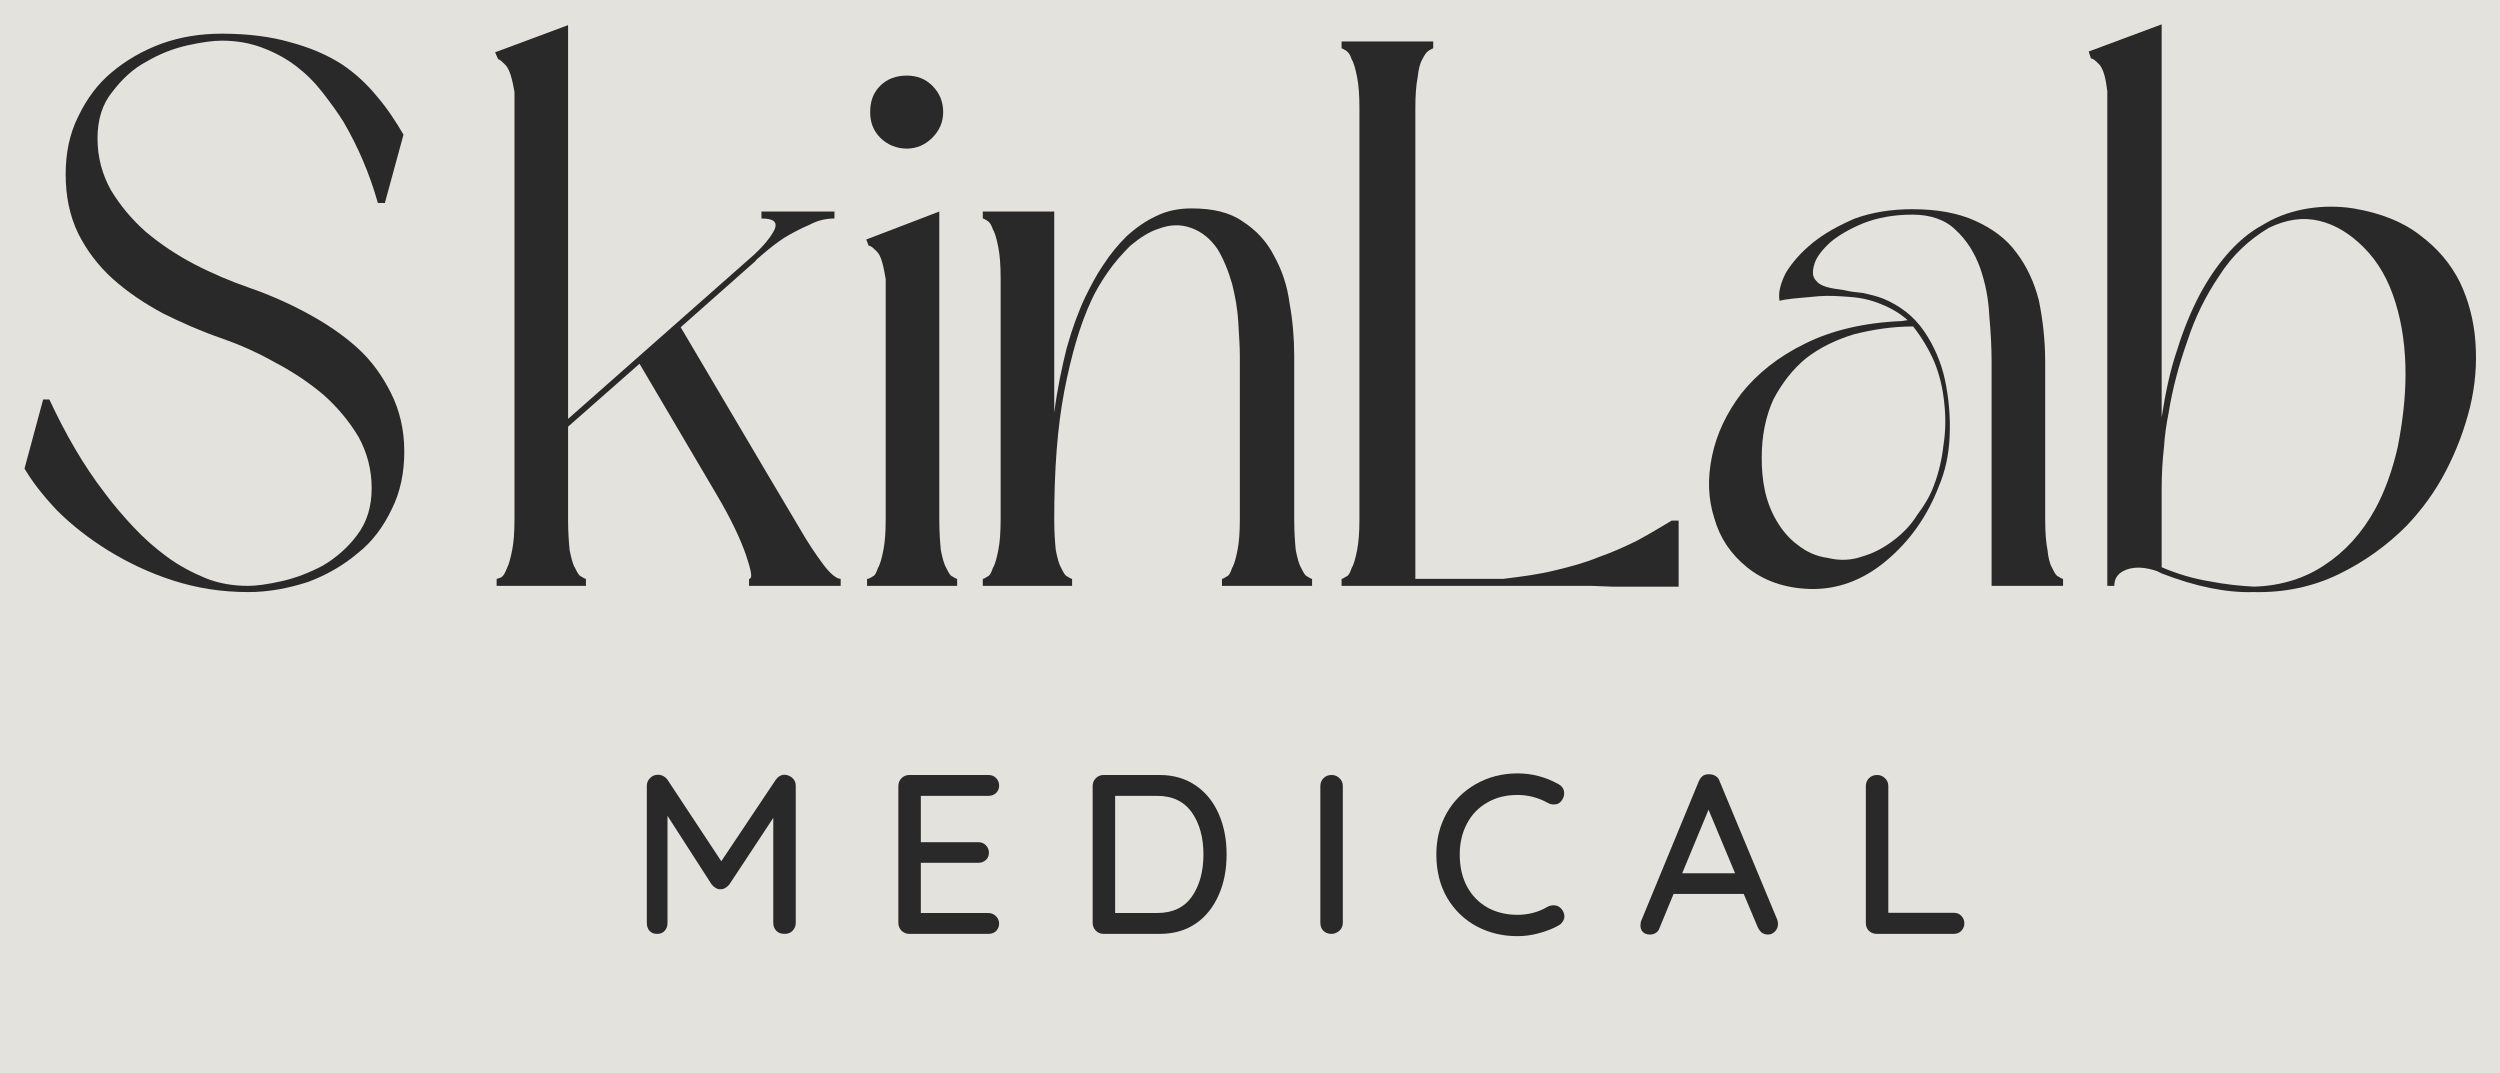
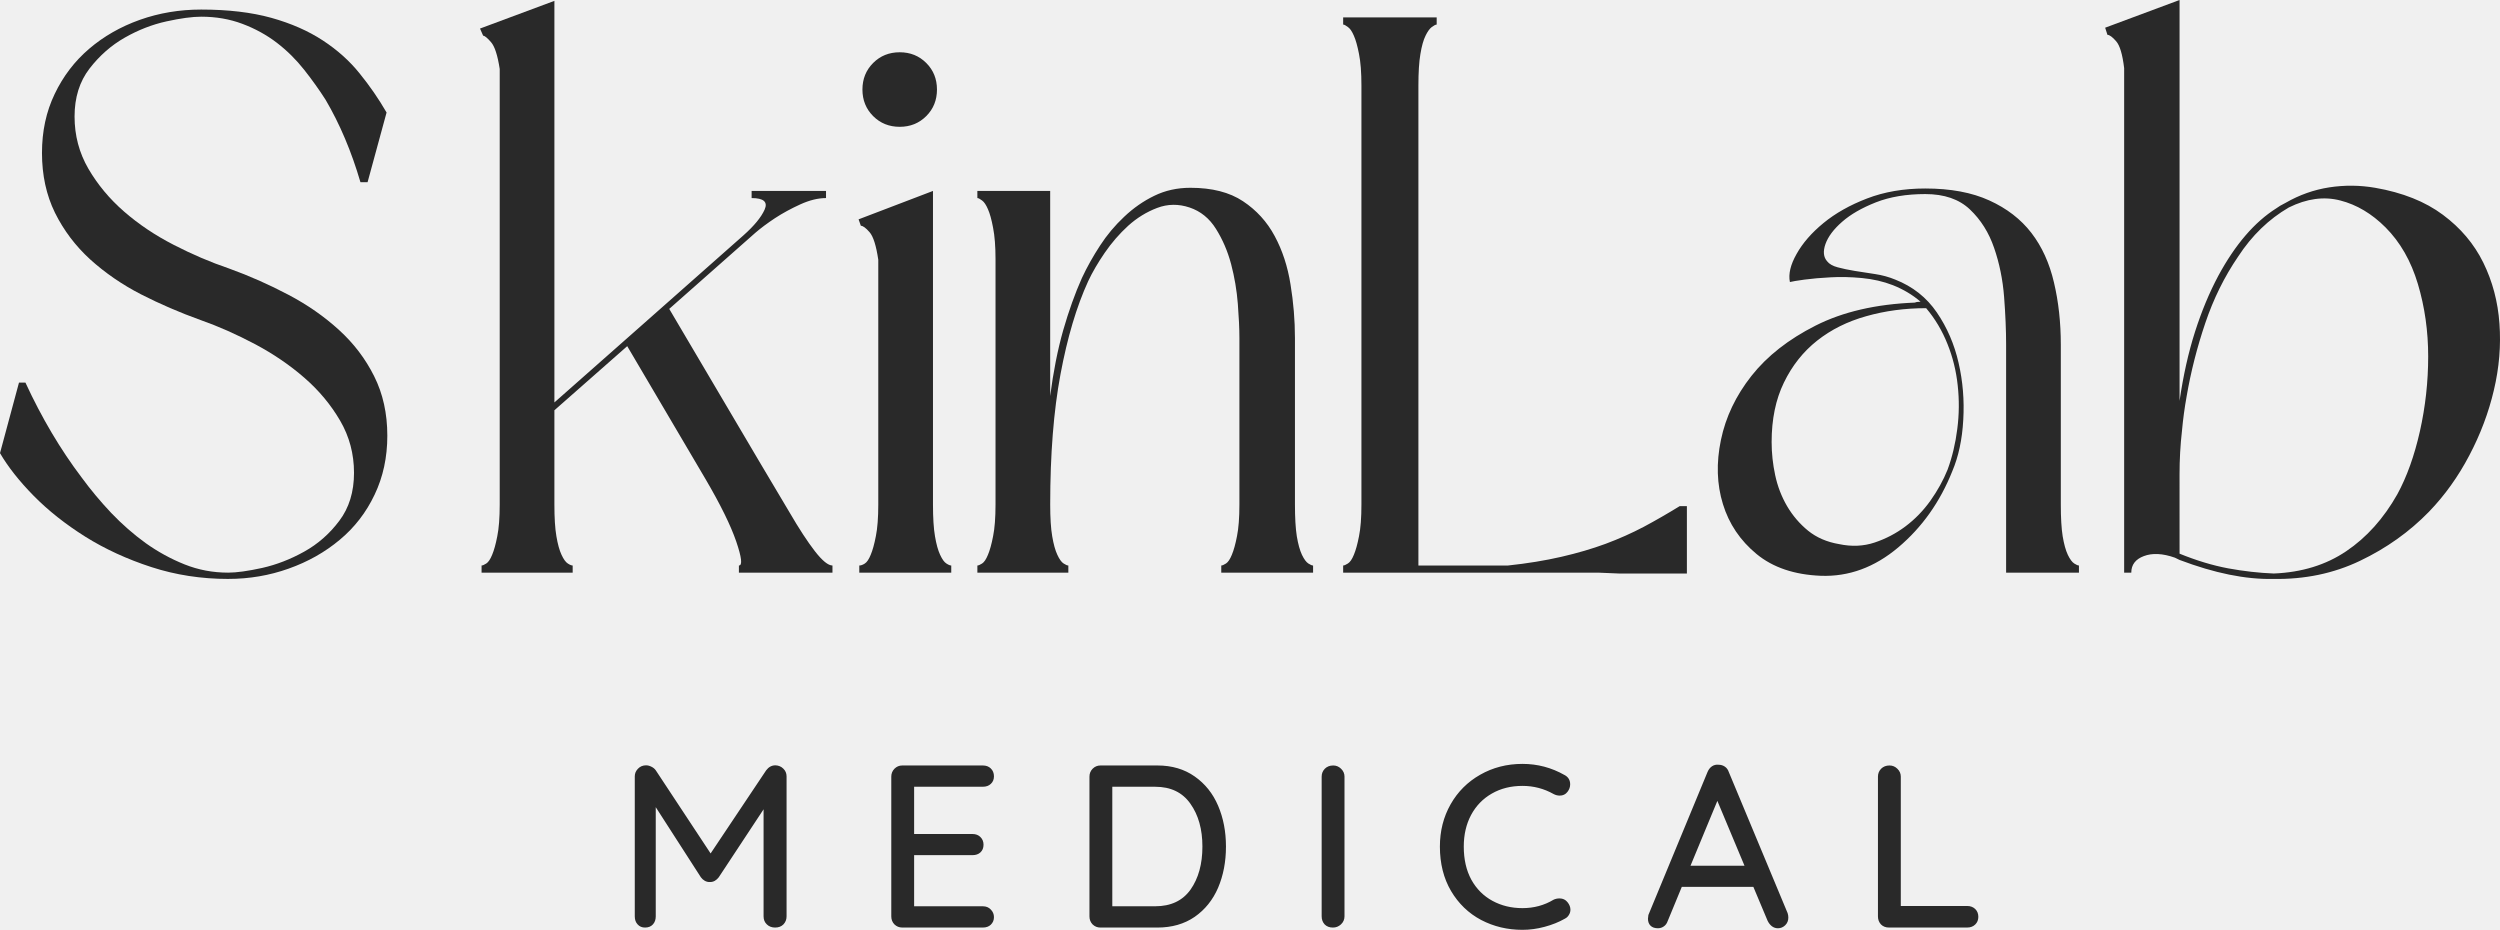
- <svg xmlns="http://www.w3.org/2000/svg" xmlns:xlink="http://www.w3.org/1999/xlink" version="1.1" width="209.219" height="89.75px" viewBox="88.844 150.25 209.219 89.75">
-   <defs>
-     <clipPath id="clip_1">
-       <path transform="matrix(.24,0,0,.24,0,0)" d="M0 0H1562.5V1562.5H0Z" clip-rule="evenodd" />
+ <svg xmlns="http://www.w3.org/2000/svg" version="1.1" id="svg1" width="273.538" height="101.738" viewBox="0 0 273.538 101.738">
+   <defs id="defs1">
+     <clipPath clipPathUnits="userSpaceOnUse" id="clipPath1">
+       <path d="M -3.3333333e-6,0 H 500 V 500 H -3.3333333e-6 Z" clip-rule="evenodd" id="path1" />
    </clipPath>
-     <clipPath id="clip_2">
-       <path transform="matrix(.24,0,0,.24,0,0)" d="M0 0H1562.5V1562.5H0Z" clip-rule="evenodd" />
+     <clipPath clipPathUnits="userSpaceOnUse" id="clipPath2">
+       <path d="m -112.222,306 h 500 v -500 h -500 z" id="path2" />
    </clipPath>
-     <clipPath id="clip_3">
-       <path transform="matrix(.24,0,0,.24,0,0)" d="M0 0H1562.5V1562.5H0Z" clip-rule="evenodd" />
+     <clipPath clipPathUnits="userSpaceOnUse" id="clipPath3">
+       <path d="M -3.3333333e-6,0 H 500 V 500 H -3.3333333e-6 Z" clip-rule="evenodd" id="path3" />
    </clipPath>
-     <path id="font_4_34" d="M.119 .722V.215L.23 .313 .358 .426C.371 .438 .38 .449 .385 .459 .389 .469 .383 .473 .368 .473V.482H.462V.473C.452 .473 .441 .471 .43 .465 .418 .46 .407 .454 .397 .448 .388 .442 .379 .435 .372 .429 .365 .423 .361 .42 .36 .418L.264 .333 .378 .14 .416 .076C.428 .055 .439 .039 .448 .027 .457 .015 .465 .009 .47 .009V0H.352V.009C.357 .009 .355 .019 .348 .04 .341 .06 .329 .086 .31 .118L.211 .286 .119 .205V.086C.119 .069 .12 .056 .121 .046 .123 .036 .125 .028 .128 .023 .131 .017 .133 .013 .136 .012 .139 .01 .141 .009 .142 .009V0H.027V.009C.028 .009 .03 .01 .033 .011 .036 .013 .038 .017 .04 .022 .043 .028 .045 .036 .047 .046 .049 .056 .05 .069 .05 .086V.636C.047 .653 .044 .664 .039 .67 .034 .675 .031 .678 .029 .678L.025 .687 .119 .722Z" />
-     <path id="font_4_32" d="M.025 .446 .119 .482V.086C.119 .069 .12 .056 .121 .046 .123 .036 .125 .028 .128 .023 .131 .017 .133 .013 .136 .012 .139 .01 .141 .009 .142 .009V0H.026V.009C.028 .009 .03 .01 .033 .012 .036 .013 .038 .017 .04 .023 .043 .028 .045 .036 .047 .046 .049 .056 .05 .069 .05 .086V.395C.047 .413 .044 .425 .039 .43 .034 .435 .031 .438 .028 .438L.025 .446M.077 .563C.064 .563 .052 .568 .043 .577 .034 .586 .03 .597 .03 .61 .03 .624 .034 .635 .043 .644 .052 .653 .064 .657 .077 .657 .09 .657 .101 .653 .11 .644 .119 .635 .124 .624 .124 .61 .124 .597 .119 .586 .11 .577 .101 .568 .09 .563 .077 .563Z" />
-     <path id="font_4_37" d="M.025 .482H.117V.223C.121 .254 .127 .282 .133 .306 .14 .331 .148 .353 .157 .372 .164 .386 .171 .4 .18 .413 .189 .427 .199 .439 .21 .45 .222 .461 .235 .47 .248 .476 .262 .483 .277 .486 .294 .486 .321 .486 .343 .481 .36 .469 .377 .458 .391 .443 .4 .425 .41 .407 .417 .387 .42 .364 .424 .342 .426 .319 .426 .296V.086C.426 .069 .427 .056 .428 .046 .43 .036 .432 .028 .435 .023 .438 .017 .44 .013 .443 .012 .446 .01 .448 .009 .449 .009V0H.333V.009C.334 .009 .336 .01 .339 .012 .342 .013 .344 .017 .346 .023 .349 .028 .351 .036 .353 .046 .355 .056 .356 .069 .356 .086V.296C.356 .308 .355 .322 .354 .339 .353 .357 .35 .373 .346 .389 .341 .406 .335 .421 .327 .434 .318 .447 .307 .456 .293 .461 .279 .466 .265 .465 .252 .46 .239 .456 .227 .448 .215 .438 .205 .428 .195 .417 .186 .404 .177 .391 .17 .379 .165 .368 .15 .336 .139 .297 .13 .251 .121 .204 .117 .149 .117 .086 .117 .069 .118 .056 .119 .046 .121 .036 .123 .028 .126 .023 .129 .017 .131 .013 .134 .012 .137 .01 .139 .009 .14 .009V0H.025V.009C.026 .009 .028 .01 .031 .012 .034 .013 .036 .017 .038 .023 .041 .028 .043 .036 .045 .046 .047 .056 .048 .069 .048 .086V.396C.048 .412 .047 .426 .045 .436 .043 .446 .041 .454 .038 .459 .036 .465 .034 .468 .031 .47 .028 .472 .026 .473 .025 .473V.482Z" />
-     <path id="font_4_11" d="M.148 .692C.147 .692 .145 .691 .142 .689 .139 .687 .137 .684 .134 .678 .131 .673 .129 .665 .128 .655 .126 .645 .125 .632 .125 .615V.009H.238C.263 .012 .285 .015 .305 .02 .326 .025 .344 .03 .361 .037 .378 .043 .394 .05 .41 .058 .425 .066 .44 .075 .455 .084H.464V-.001H.378L.352 0H.03V.009C.031 .009 .033 .01 .036 .012 .039 .013 .041 .017 .043 .023 .046 .028 .048 .036 .05 .046 .052 .056 .053 .069 .053 .086V.615C.053 .632 .052 .645 .05 .655 .048 .665 .046 .673 .043 .678 .041 .684 .039 .687 .036 .689 .033 .691 .031 .692 .03 .692V.701H.148V.692Z" />
-     <path id="font_4_25" d="M.482 0H.39V.288C.39 .306 .389 .326 .387 .348 .386 .37 .382 .39 .375 .41 .368 .429 .358 .445 .344 .458 .331 .471 .312 .478 .288 .478 .264 .478 .243 .474 .225 .467 .208 .46 .194 .452 .183 .443 .172 .433 .165 .424 .162 .415 .159 .405 .159 .398 .164 .393 .167 .389 .171 .387 .177 .385 .184 .383 .191 .382 .199 .381 .207 .379 .215 .378 .225 .377 .234 .375 .242 .373 .25 .37 .272 .361 .29 .347 .303 .328 .316 .309 .325 .288 .33 .265 .335 .241 .337 .218 .336 .193 .335 .168 .33 .147 .322 .128 .307 .089 .284 .057 .254 .032 .224 .007 .191-.005 .156-.004 .123-.003 .096 .007 .075 .024 .054 .041 .04 .062 .033 .087 .025 .112 .024 .138 .03 .167 .036 .196 .049 .223 .068 .248 .088 .273 .115 .295 .15 .312 .184 .329 .226 .339 .275 .341 .276 .341 .279 .342 .282 .342 .272 .351 .26 .358 .247 .363 .235 .368 .222 .371 .208 .372 .194 .373 .181 .374 .168 .373 .156 .372 .145 .371 .135 .37 .126 .369 .12 .368 .117 .367 .115 .377 .118 .389 .125 .403 .133 .416 .144 .429 .16 .442 .175 .454 .193 .464 .214 .473 .236 .481 .261 .485 .288 .485 .32 .485 .347 .48 .369 .47 .391 .46 .409 .447 .422 .429 .435 .412 .445 .391 .451 .367 .456 .342 .459 .316 .459 .288V.086C.459 .069 .46 .056 .462 .046 .463 .036 .465 .028 .468 .023 .471 .017 .473 .013 .476 .012 .479 .01 .481 .009 .482 .009V0M.289 .334C.262 .334 .237 .33 .213 .324 .19 .317 .169 .307 .151 .293 .134 .279 .12 .261 .109 .24 .099 .218 .094 .193 .094 .165 .094 .151 .095 .137 .098 .123 .101 .109 .106 .096 .113 .084 .12 .072 .129 .061 .14 .053 .151 .044 .164 .038 .179 .036 .195 .032 .21 .033 .224 .038 .238 .042 .251 .049 .263 .058 .275 .067 .286 .078 .294 .091 .303 .103 .311 .116 .316 .13 .322 .146 .326 .163 .328 .181 .331 .2 .331 .218 .329 .236 .327 .255 .323 .272 .316 .289 .309 .305 .3 .32 .289 .334Z" />
-     <path id="font_4_26" d="M.119 .217C.124 .249 .13 .278 .139 .304 .147 .33 .157 .354 .168 .375 .189 .414 .214 .443 .241 .46 .244 .462 .248 .464 .253 .467 .27 .477 .289 .483 .308 .486 .327 .489 .347 .489 .366 .486 .401 .48 .429 .469 .451 .452 .474 .435 .491 .415 .503 .391 .514 .368 .521 .342 .523 .314 .525 .287 .523 .259 .516 .23 .509 .202 .499 .175 .485 .148 .471 .121 .454 .098 .434 .077 .409 .052 .38 .031 .347 .015 .314-.001 .277-.009 .237-.008 .202-.009 .163-.001 .119 .016L.113 .019C.098 .024 .085 .025 .074 .021 .063 .017 .058 .01 .058 0H.049V.637C.047 .654 .044 .665 .039 .671 .034 .676 .031 .679 .028 .679L.025 .688 .119 .723V.217M.119 .024C.14 .015 .161 .009 .18 .006 .2 .002 .219-0 .238-.001 .273 0 .304 .01 .329 .027 .355 .044 .377 .068 .394 .099 .406 .121 .416 .148 .423 .179 .429 .21 .433 .241 .433 .273 .433 .305 .429 .336 .42 .365 .411 .394 .398 .417 .379 .436 .362 .453 .343 .465 .322 .47 .301 .475 .28 .472 .257 .461 .232 .446 .21 .426 .193 .399 .176 .374 .162 .346 .152 .315 .141 .284 .133 .254 .128 .223 .125 .208 .123 .194 .122 .179 .12 .161 .119 .143 .119 .124V.024Z" />
-     <path id="font_4_3" d="M0 0Z" />
-     <path id="font_4_18" d="M.318-.008C.284-.008 .252-.003 .221 .007 .19 .017 .163 .03 .137 .046 .113 .061 .091 .078 .072 .097 .054 .116 .04 .134 .03 .151L.054 .24H.062C.083 .195 .106 .155 .133 .12 .144 .105 .157 .09 .17 .076 .184 .061 .199 .048 .214 .037 .229 .026 .246 .017 .263 .01 .28 .003 .299 0 .318 0 .329 0 .343 .002 .361 .006 .379 .01 .397 .017 .414 .026 .431 .036 .446 .049 .458 .065 .471 .082 .477 .102 .477 .126 .477 .15 .471 .172 .46 .192 .448 .212 .433 .23 .415 .246 .396 .262 .375 .276 .352 .288 .329 .301 .306 .311 .283 .319 .257 .328 .232 .339 .208 .351 .184 .364 .163 .378 .144 .395 .125 .412 .11 .432 .099 .454 .088 .477 .083 .502 .083 .53 .083 .557 .088 .582 .099 .604 .11 .627 .124 .646 .142 .661 .161 .677 .182 .689 .206 .698 .231 .707 .257 .711 .284 .711 .318 .711 .348 .707 .372 .7 .398 .693 .419 .684 .438 .672 .456 .66 .471 .646 .484 .63 .497 .615 .508 .598 .518 .581L.494 .493H.485C.474 .532 .459 .566 .441 .597 .433 .61 .424 .622 .414 .635 .404 .648 .393 .659 .38 .669 .367 .679 .352 .687 .336 .693 .32 .699 .303 .702 .284 .702 .273 .702 .258 .7 .24 .696 .222 .692 .204 .685 .187 .675 .17 .666 .156 .653 .143 .636 .13 .62 .124 .6 .124 .576 .124 .552 .13 .53 .141 .51 .153 .49 .168 .472 .186 .456 .205 .44 .226 .426 .249 .414 .272 .402 .296 .392 .319 .384 .345 .375 .37 .364 .394 .351 .418 .338 .439 .324 .458 .307 .477 .29 .491 .27 .502 .248 .513 .226 .519 .201 .519 .173 .519 .146 .514 .121 .503 .099 .492 .076 .478 .057 .459 .042 .44 .026 .419 .014 .395 .005 .37-.003 .345-.008 .318-.008Z" />
-     <path id="font_5_116" d="M.691 .701C.704 .7 .716 .695 .725 .686 .734 .678 .739 .666 .739 .653V.048C.739 .035 .734 .023 .725 .014 .717 .005 .705 0 .69 0 .675 0 .663 .004 .654 .013 .645 .022 .64 .034 .64 .048V.511L.446 .217C.441 .211 .435 .206 .428 .202 .421 .198 .414 .196 .407 .197 .4 .196 .394 .198 .387 .202 .38 .206 .374 .211 .369 .217L.174 .52V.048C.174 .034 .17 .022 .161 .013 .153 .004 .142 0 .128 0 .115 0 .104 .004 .095 .013 .087 .022 .083 .034 .083 .048V.653C.083 .666 .088 .677 .097 .686 .106 .696 .118 .701 .132 .701 .14 .701 .148 .699 .156 .695 .163 .691 .169 .686 .174 .679L.411 .32 .651 .679C.662 .694 .675 .701 .691 .701Z" />
-     <path id="font_5_49" d="M.479 .092C.493 .092 .504 .087 .513 .078 .522 .069 .527 .058 .527 .045 .527 .032 .522 .021 .513 .012 .504 .004 .493 0 .479 0H.131C.118 0 .106 .005 .097 .014 .088 .023 .083 .035 .083 .048V.652C.083 .665 .088 .677 .097 .686 .106 .695 .118 .7 .131 .7H.479C.493 .7 .504 .696 .513 .687 .522 .678 .527 .667 .527 .653 .527 .64 .522 .629 .513 .62 .504 .612 .493 .608 .479 .608H.182V.404H.434C.448 .404 .459 .4 .468 .391 .477 .382 .482 .371 .482 .358 .482 .344 .477 .333 .468 .325 .459 .317 .448 .313 .434 .313H.182V.092H.479Z" />
-     <path id="font_5_40" d="M.377 .7C.44 .7 .493 .684 .538 .653 .583 .622 .616 .58 .639 .527 .662 .474 .673 .415 .673 .35 .673 .285 .662 .225 .639 .173 .616 .12 .583 .077 .538 .046 .493 .015 .44 0 .377 0H.131C.118 0 .106 .005 .097 .014 .088 .023 .083 .035 .083 .048V.652C.083 .665 .088 .677 .097 .686 .106 .695 .118 .7 .131 .7H.377M.367 .092C.435 .092 .486 .116 .52 .164 .554 .213 .571 .275 .571 .35 .571 .425 .554 .486 .52 .535 .485 .584 .434 .608 .367 .608H.182V.092H.367Z" />
-     <path id="font_5_85" d="M.182 .049C.182 .035 .177 .023 .167 .014 .157 .005 .145 0 .132 0 .117 0 .105 .005 .096 .014 .087 .023 .083 .035 .083 .049V.652C.083 .665 .088 .677 .097 .686 .106 .695 .118 .7 .133 .7 .146 .7 .158 .695 .167 .686 .177 .677 .182 .665 .182 .652V.049Z" />
-     <path id="font_5_33" d="M.582 .659C.598 .65 .606 .637 .606 .619 .606 .607 .602 .596 .594 .586 .586 .575 .575 .57 .561 .57 .552 .57 .543 .572 .534 .577 .493 .6 .448 .612 .4 .612 .35 .612 .306 .601 .268 .579 .229 .557 .199 .526 .178 .486 .157 .447 .146 .401 .146 .35 .146 .295 .157 .247 .179 .207 .201 .167 .231 .137 .27 .115 .309 .094 .352 .084 .4 .084 .449 .084 .494 .096 .534 .12 .542 .124 .551 .126 .56 .126 .575 .126 .586 .12 .595 .109 .603 .099 .607 .088 .607 .077 .607 .069 .605 .062 .6 .055 .596 .048 .59 .042 .583 .038 .557 .023 .528 .012 .495 .003 .463-.006 .431-.01 .4-.01 .335-.01 .276 .004 .221 .033 .167 .062 .124 .103 .091 .158 .059 .213 .043 .277 .043 .35 .043 .417 .058 .478 .089 .533 .12 .587 .163 .629 .217 .66 .272 .691 .333 .707 .4 .707 .465 .707 .525 .691 .582 .659Z" />
-     <path id="font_5_4" d="M.621 .062C.623 .056 .624 .05 .624 .043 .624 .03 .619 .019 .61 .01 .601 .001 .591-.003 .579-.003 .57-.003 .561-0 .553 .005 .546 .011 .54 .019 .535 .029L.473 .176H.164L.103 .028C.1 .018 .094 .01 .087 .005 .079-0 .07-.003 .061-.003 .047-.003 .036 .001 .029 .008 .022 .015 .018 .025 .018 .038 .018 .041 .019 .046 .02 .054L.275 .672C.28 .683 .286 .691 .294 .697 .303 .702 .312 .704 .323 .703 .333 .703 .342 .7 .35 .695 .358 .69 .364 .682 .367 .672L.621 .062M.202 .267H.435L.318 .547 .202 .267Z" />
-     <path id="font_5_106" d="M.469 .093C.483 .093 .495 .089 .503 .08 .512 .071 .517 .06 .517 .046 .517 .033 .512 .022 .503 .013 .495 .004 .483 0 .469 0H.131C.117 0 .105 .005 .096 .014 .087 .023 .083 .035 .083 .048V.652C.083 .665 .088 .677 .097 .686 .106 .695 .118 .7 .133 .7 .146 .7 .158 .695 .167 .686 .177 .677 .182 .665 .182 .652V.093H.469Z" />
-     <path id="font_5_177" d="M.295-.01C.246-.01 .203-.003 .166 .01 .129 .024 .093 .046 .059 .077 .045 .089 .038 .103 .038 .118 .038 .13 .043 .141 .052 .15 .061 .16 .072 .165 .085 .165 .096 .165 .106 .161 .114 .154 .141 .129 .168 .111 .197 .1 .225 .088 .257 .082 .293 .082 .335 .082 .37 .092 .399 .111 .428 .13 .443 .155 .443 .184 .442 .219 .428 .245 .399 .264 .371 .283 .328 .299 .27 .312 .201 .326 .149 .349 .111 .381 .074 .413 .056 .457 .056 .514 .056 .553 .066 .588 .087 .617 .108 .647 .136 .67 .173 .686 .21 .702 .251 .71 .297 .71 .338 .71 .377 .703 .414 .69 .451 .677 .48 .659 .503 .637 .518 .624 .526 .609 .526 .594 .526 .582 .521 .571 .512 .562 .503 .553 .493 .548 .48 .548 .471 .548 .463 .551 .457 .556 .44 .573 .416 .588 .385 .6 .354 .612 .325 .618 .297 .618 .252 .618 .217 .609 .19 .59 .164 .572 .151 .548 .151 .518 .151 .485 .164 .46 .19 .443 .217 .426 .256 .411 .308 .399 .36 .388 .403 .374 .436 .359 .469 .344 .494 .322 .512 .295 .53 .268 .539 .232 .539 .188 .539 .149 .528 .115 .507 .085 .485 .055 .455 .032 .418 .015 .381-.002 .34-.01 .295-.01Z" />
-     <path id="font_5_190" d="M.537 .7C.551 .7 .562 .696 .572 .688 .581 .679 .585 .668 .585 .654 .585 .64 .581 .629 .572 .621 .562 .613 .551 .609 .537 .609H.359V.048C.359 .035 .354 .023 .344 .014 .335 .005 .323 0 .308 0 .293 0 .281 .005 .271 .014 .262 .023 .257 .035 .257 .048V.609H.08C.066 .609 .055 .613 .046 .621 .036 .63 .032 .641 .032 .655 .032 .668 .036 .679 .046 .688 .055 .696 .066 .7 .08 .7H.537Z" />
-     <path id="font_5_526" d="M.468 .088C.481 .088 .491 .084 .5 .075 .509 .066 .513 .056 .513 .043 .513 .03 .509 .02 .5 .012 .491 .004 .481 0 .468 0H.113C.1 0 .089 .004 .08 .012 .071 .021 .067 .032 .067 .046 .067 .058 .072 .069 .081 .08L.304 .322C.366 .388 .397 .446 .397 .497 .397 .533 .385 .563 .361 .586 .338 .61 .308 .622 .271 .622 .246 .622 .223 .615 .2 .601 .177 .587 .159 .567 .145 .541 .134 .527 .122 .52 .107 .52 .096 .52 .085 .524 .075 .533 .065 .542 .06 .552 .06 .563 .06 .57 .062 .578 .067 .586 .072 .594 .08 .603 .089 .614 .111 .643 .139 .667 .173 .684 .207 .701 .241 .71 .276 .71 .321 .71 .359 .701 .392 .683 .425 .665 .45 .64 .467 .609 .485 .578 .494 .542 .494 .501 .494 .424 .453 .342 .37 .253L.219 .088H.468Z" />
-     <path id="font_5_524" d="M.303-.01C.248-.01 .202 .005 .163 .036 .124 .067 .095 .109 .076 .163 .056 .217 .046 .279 .046 .35 .046 .421 .056 .483 .076 .537 .095 .591 .124 .633 .163 .664 .202 .695 .248 .71 .303 .71 .358 .71 .404 .695 .443 .664 .482 .633 .511 .591 .531 .537 .55 .483 .56 .421 .56 .35 .56 .279 .55 .217 .531 .163 .511 .109 .482 .067 .443 .036 .404 .005 .358-.01 .303-.01M.303 .086C.352 .086 .39 .109 .417 .155 .444 .201 .457 .266 .457 .35 .457 .434 .444 .499 .417 .545 .39 .591 .352 .614 .303 .614 .254 .614 .216 .591 .189 .545 .163 .499 .149 .434 .149 .35 .149 .266 .163 .201 .189 .155 .216 .109 .254 .086 .303 .086Z" />
-     <path id="font_5_529" d="M.266 .468C.309 .468 .349 .458 .384 .438 .419 .419 .447 .391 .467 .356 .487 .321 .497 .282 .497 .239 .497 .193 .485 .151 .461 .114 .438 .077 .405 .047 .364 .025 .323 .004 .279-.007 .23-.007 .203-.007 .175-.003 .148 .006 .121 .015 .098 .027 .079 .042 .072 .047 .067 .054 .063 .063 .059 .072 .057 .08 .057 .089 .057 .099 .061 .108 .07 .117 .078 .125 .089 .129 .102 .129 .111 .129 .122 .124 .137 .114 .167 .092 .198 .081 .229 .081 .261 .081 .29 .088 .316 .102 .343 .116 .364 .135 .379 .159 .394 .183 .402 .209 .402 .238 .402 .281 .388 .315 .36 .341 .332 .367 .297 .38 .254 .38 .236 .38 .22 .378 .206 .373 .193 .368 .176 .361 .157 .352 .149 .348 .141 .344 .133 .341 .126 .339 .119 .337 .114 .337 .095 .337 .08 .343 .071 .354 .062 .365 .057 .378 .057 .393L.058 .403 .094 .662C.096 .673 .101 .682 .11 .689 .119 .696 .13 .7 .143 .7H.437C.45 .7 .46 .696 .468 .687 .477 .678 .481 .668 .481 .655 .481 .642 .477 .632 .468 .623 .46 .615 .45 .611 .437 .611H.176L.15 .44C.165 .448 .182 .455 .203 .46 .224 .465 .245 .468 .266 .468Z" />
+     <clipPath clipPathUnits="userSpaceOnUse" id="clipPath4">
+       <path d="m -112.222,306 h 500 v -500 h -500 z" id="path4" />
+     </clipPath>
+     <clipPath clipPathUnits="userSpaceOnUse" id="clipPath5">
+       <path d="M -171.534,-265.706 H 328.466 V 234.294 H -171.534 Z" clip-rule="evenodd" id="path5" />
+     </clipPath>
+     <clipPath clipPathUnits="userSpaceOnUse" id="clipPath6">
+       <path d="M -395.456,-265.706 H 104.544 V 234.294 H -395.456 Z" clip-rule="evenodd" id="path6" />
+     </clipPath>
+     <clipPath clipPathUnits="userSpaceOnUse" id="clipPath7">
+       <path d="m -112.222,306 h 500 v -500 h -500 z" id="path7" />
+     </clipPath>
+     <clipPath clipPathUnits="userSpaceOnUse" id="clipPath18">
+       <path d="M 9.3333333e-6,225.556 H 291.333 V 0 H 9.3333333e-6 Z" id="path18" />
+     </clipPath>
+     <clipPath clipPathUnits="userSpaceOnUse" id="clipPath19">
+       <path d="M 9.3333333e-6,225.556 H 291.333 V 0 H 9.3333333e-6 Z" id="path19" />
+     </clipPath>
  </defs>
-   <g>
-     <g clip-path="url(#clip_1)">
-       <path transform="matrix(.75,0,0,.75,0,0)" d="M0 0H500V500H0Z" fill="#ffffff" />
-     </g>
-     <g clip-path="url(#clip_2)">
-       <path transform="matrix(.75,0,0,.75,0,0)" d="M0 0H500V500H0Z" fill="#e4e2dd" />
-     </g>
-     <g clip-path="url(#clip_3)">
-       <use data-text="k" xlink:href="#font_4_34" transform="matrix(64.995,0,0,-64.995,128.6507,199.2794)" fill="#292929" />
-       <use data-text="i" xlink:href="#font_4_32" transform="matrix(64.995,0,0,-64.995,159.7169,199.2794)" fill="#292929" />
-       <use data-text="n" xlink:href="#font_4_37" transform="matrix(64.995,0,0,-64.995,169.4656,199.2794)" fill="#292929" />
-       <use data-text="L" xlink:href="#font_4_11" transform="matrix(64.995,0,0,-64.995,199.1669,199.2794)" fill="#292929" />
-       <use data-text="a" xlink:href="#font_4_25" transform="matrix(64.995,0,0,-64.995,230.1681,199.2794)" fill="#292929" />
-       <use data-text="b" xlink:href="#font_4_26" transform="matrix(64.995,0,0,-64.995,262.0141,199.2794)" fill="#292929" />
-       <use data-text=" " xlink:href="#font_4_3" transform="matrix(64.995,0,0,-64.995,296.5921,199.2794)" fill="#292929" />
-       <use data-text="S" xlink:href="#font_4_18" transform="matrix(64.995,0,0,-64.995,88.94499,199.2794)" fill="#292929" />
-       <use data-text="M" xlink:href="#font_5_116" transform="matrix(18.9975,0,0,-18.9975,141.3991,228.4044)" fill="#292929" />
-       <use data-text="E" xlink:href="#font_5_49" transform="matrix(18.9975,0,0,-18.9975,162.4479,228.4044)" fill="#292929" />
-       <use data-text="D" xlink:href="#font_5_40" transform="matrix(18.9975,0,0,-18.9975,178.7096,228.4044)" fill="#292929" />
-       <use data-text="I" xlink:href="#font_5_85" transform="matrix(18.9975,0,0,-18.9975,197.7639,228.4044)" fill="#292929" />
-       <use data-text="C" xlink:href="#font_5_33" transform="matrix(18.9975,0,0,-18.9975,208.2318,228.4044)" fill="#292929" />
-       <use data-text="A" xlink:href="#font_5_4" transform="matrix(18.9975,0,0,-18.9975,225.7853,228.4044)" fill="#292929" />
-       <use data-text="L" xlink:href="#font_5_106" transform="matrix(18.9975,0,0,-18.9975,243.4148,228.4044)" fill="#292929" />
+   <g id="g1" transform="translate(-8.964844,-9.050779)">
+     <g id="g18">
+       <g clip-path="url(#clipPath7)" id="g12">
+         <path d="m 10.313,-62.561 v 43.938 l 9.625,-8.5 11.078,-9.797 c 1.156,-1.031 1.922,-1.961 2.297,-2.797 0.375,-0.844 -0.102,-1.266 -1.422,-1.266 v -0.781 h 8.141 v 0.781 c -0.867,0 -1.805,0.23 -2.812,0.688 -1.012,0.461 -1.938,0.965 -2.781,1.516 -0.836,0.555 -1.555,1.09 -2.156,1.609 -0.605,0.523 -0.965,0.84 -1.078,0.953 l -8.328,7.359 9.875,16.734 3.297,5.547 c 1.039,1.781 1.961,3.195 2.766,4.234 0.812,1.043 1.453,1.563 1.922,1.563 V 0.001 H 30.5 v -0.781 c 0.406,0 0.305,-0.879 -0.297,-2.641 -0.605,-1.758 -1.719,-4.023 -3.344,-6.797 l -8.578,-14.562 -7.969,7.016 v 10.313 c 0,1.449 0.07,2.605 0.219,3.469 0.145,0.867 0.332,1.543 0.562,2.031 0.227,0.492 0.457,0.809 0.688,0.953 0.227,0.148 0.406,0.219 0.531,0.219 V 0.001 H 2.344 v -0.781 c 0.113,0 0.285,-0.07 0.516,-0.219 0.227,-0.145 0.441,-0.461 0.641,-0.953 0.207,-0.488 0.395,-1.164 0.562,-2.031 0.176,-0.863 0.266,-2.02 0.266,-3.469 V -55.108 c -0.23,-1.5 -0.547,-2.477 -0.953,-2.938 -0.406,-0.469 -0.695,-0.703 -0.859,-0.703 l -0.344,-0.781 z m 33.281,23.906 8.141,-3.109 v 34.313 c 0,1.449 0.07,2.605 0.219,3.469 0.145,0.867 0.332,1.543 0.562,2.031 0.227,0.492 0.457,0.809 0.688,0.953 0.227,0.148 0.406,0.219 0.531,0.219 V 0.001 H 43.672 v -0.781 c 0.176,0 0.379,-0.07 0.609,-0.219 0.227,-0.145 0.441,-0.461 0.641,-0.953 0.207,-0.488 0.395,-1.164 0.562,-2.031 0.176,-0.863 0.266,-2.02 0.266,-3.469 V -34.233 c -0.23,-1.551 -0.547,-2.555 -0.953,-3.016 -0.406,-0.469 -0.727,-0.703 -0.953,-0.703 z m 4.5,-10.125 c -1.156,0 -2.125,-0.391 -2.906,-1.172 -0.781,-0.781 -1.172,-1.75 -1.172,-2.906 0,-1.156 0.391,-2.125 1.172,-2.906 0.781,-0.781 1.75,-1.172 2.906,-1.172 1.156,0 2.125,0.391 2.906,1.172 0.781,0.781 1.172,1.75 1.172,2.906 0,1.156 -0.391,2.125 -1.172,2.906 -0.781,0.781 -1.75,1.172 -2.906,1.172 z m 8.496,7.016 h 7.969 v 22.438 c 0.344,-2.656 0.816,-5.051 1.422,-7.188 0.613,-2.133 1.297,-4.039 2.047,-5.719 0.57,-1.219 1.234,-2.398 1.984,-3.547 0.75,-1.156 1.629,-2.207 2.641,-3.156 1.008,-0.957 2.109,-1.723 3.297,-2.297 1.188,-0.582 2.504,-0.875 3.953,-0.875 2.363,0 4.281,0.492 5.75,1.469 1.477,0.98 2.633,2.25 3.469,3.812 0.844,1.562 1.422,3.328 1.734,5.297 0.32,1.961 0.484,3.918 0.484,5.875 v 18.203 c 0,1.449 0.066,2.605 0.203,3.469 0.145,0.867 0.332,1.543 0.562,2.031 0.238,0.492 0.473,0.809 0.703,0.953 0.227,0.148 0.398,0.219 0.516,0.219 V 0.001 H 83.278 v -0.781 c 0.113,0 0.285,-0.07 0.516,-0.219 0.227,-0.145 0.441,-0.461 0.641,-0.953 0.207,-0.488 0.395,-1.164 0.562,-2.031 0.176,-0.863 0.266,-2.02 0.266,-3.469 V -25.655 c 0,-1.031 -0.059,-2.281 -0.172,-3.75 -0.117,-1.477 -0.359,-2.926 -0.734,-4.344 -0.375,-1.414 -0.93,-2.703 -1.656,-3.859 -0.719,-1.156 -1.684,-1.938 -2.891,-2.344 -1.211,-0.406 -2.391,-0.391 -3.547,0.047 -1.156,0.438 -2.215,1.09 -3.172,1.953 -0.949,0.867 -1.805,1.852 -2.562,2.953 -0.75,1.094 -1.355,2.133 -1.812,3.109 -1.273,2.773 -2.281,6.168 -3.031,10.188 -0.75,4.012 -1.125,8.762 -1.125,14.25 0,1.449 0.07,2.605 0.219,3.469 0.145,0.867 0.332,1.543 0.562,2.031 0.227,0.492 0.457,0.809 0.688,0.953 0.227,0.148 0.398,0.219 0.516,0.219 v 0.781 h -9.953 v -0.781 c 0.113,0 0.285,-0.07 0.516,-0.219 0.227,-0.145 0.441,-0.461 0.641,-0.953 0.207,-0.488 0.395,-1.164 0.562,-2.031 0.176,-0.863 0.266,-2.02 0.266,-3.469 V -34.311 c 0,-1.383 -0.09,-2.523 -0.266,-3.422 -0.168,-0.895 -0.355,-1.57 -0.562,-2.031 -0.199,-0.469 -0.414,-0.785 -0.641,-0.953 -0.23,-0.176 -0.402,-0.266 -0.516,-0.266 z m 50.258,-18.203 c -0.117,0 -0.293,0.09 -0.531,0.266 -0.23,0.168 -0.461,0.484 -0.688,0.953 -0.23,0.461 -0.418,1.125 -0.562,2 -0.148,0.867 -0.219,2.016 -0.219,3.453 v 52.516 h 9.797 c 2.133,-0.227 4.082,-0.547 5.844,-0.953 1.758,-0.406 3.375,-0.879 4.844,-1.422 1.477,-0.551 2.867,-1.172 4.172,-1.859 1.301,-0.695 2.613,-1.453 3.938,-2.266 h 0.781 V 0.095 H 126.77 L 124.52,0.001 H 96.614 v -0.781 c 0.113,0 0.285,-0.07 0.516,-0.219 0.238,-0.145 0.457,-0.461 0.656,-0.953 0.207,-0.488 0.395,-1.164 0.562,-2.031 0.176,-0.863 0.266,-2.02 0.266,-3.469 V -53.296 c 0,-1.438 -0.09,-2.586 -0.266,-3.453 -0.168,-0.875 -0.355,-1.539 -0.562,-2 -0.199,-0.469 -0.418,-0.785 -0.656,-0.953 -0.23,-0.176 -0.402,-0.266 -0.516,-0.266 v -0.781 h 10.234 z m 70.273,59.969 h -7.969 V -24.952 c 0,-1.562 -0.074,-3.297 -0.219,-5.203 -0.148,-1.906 -0.512,-3.695 -1.094,-5.375 -0.574,-1.676 -1.453,-3.078 -2.641,-4.203 -1.18,-1.125 -2.809,-1.688 -4.891,-1.688 -2.074,0 -3.875,0.305 -5.406,0.906 -1.531,0.605 -2.762,1.312 -3.688,2.125 -0.93,0.812 -1.539,1.625 -1.828,2.438 -0.281,0.805 -0.219,1.434 0.188,1.891 0.227,0.293 0.613,0.512 1.156,0.656 0.551,0.148 1.172,0.277 1.859,0.391 0.695,0.117 1.438,0.23 2.219,0.344 0.781,0.117 1.52,0.32 2.219,0.609 1.906,0.75 3.422,1.949 4.547,3.594 1.125,1.648 1.914,3.48 2.375,5.5 0.469,2.023 0.641,4.105 0.516,6.25 -0.117,2.137 -0.516,4.012 -1.203,5.625 -1.336,3.355 -3.305,6.133 -5.906,8.328 -2.594,2.188 -5.422,3.223 -8.484,3.109 -2.887,-0.117 -5.227,-0.906 -7.016,-2.375 -1.793,-1.477 -3.023,-3.301 -3.688,-5.469 -0.668,-2.164 -0.742,-4.504 -0.219,-7.016 0.52,-2.508 1.633,-4.848 3.344,-7.016 1.707,-2.164 4.047,-4 7.016,-5.5 2.977,-1.508 6.602,-2.348 10.875,-2.516 0.113,-0.062 0.316,-0.094 0.609,-0.094 -0.867,-0.75 -1.875,-1.352 -3.031,-1.812 -1.043,-0.406 -2.172,-0.664 -3.391,-0.781 -1.211,-0.113 -2.352,-0.141 -3.422,-0.078 -1.062,0.055 -2.016,0.137 -2.859,0.25 -0.836,0.117 -1.367,0.203 -1.594,0.266 -0.18,-0.875 0.066,-1.898 0.734,-3.078 0.664,-1.188 1.645,-2.312 2.938,-3.375 1.301,-1.07 2.891,-1.969 4.766,-2.688 1.883,-0.727 4.008,-1.094 6.375,-1.094 2.77,0 5.109,0.438 7.016,1.312 1.906,0.867 3.438,2.047 4.594,3.547 1.156,1.5 1.977,3.309 2.469,5.422 0.5,2.105 0.75,4.371 0.75,6.797 v 17.5 c 0,1.449 0.066,2.605 0.203,3.469 0.145,0.867 0.332,1.543 0.562,2.031 0.238,0.492 0.473,0.809 0.703,0.953 0.227,0.148 0.398,0.219 0.516,0.219 z M 160.403,-28.936 c -2.312,0 -4.496,0.293 -6.547,0.875 -2.055,0.574 -3.844,1.465 -5.375,2.672 -1.531,1.211 -2.746,2.742 -3.641,4.594 -0.898,1.844 -1.344,4.012 -1.344,6.5 0,1.211 0.129,2.422 0.391,3.641 0.258,1.211 0.691,2.336 1.297,3.375 0.613,1.043 1.379,1.938 2.297,2.688 0.926,0.75 2.055,1.242 3.391,1.469 1.383,0.293 2.68,0.234 3.891,-0.172 1.219,-0.406 2.344,-0.992 3.375,-1.766 1.039,-0.781 1.953,-1.719 2.734,-2.813 0.781,-1.102 1.406,-2.234 1.875,-3.391 0.508,-1.383 0.863,-2.867 1.062,-4.453 0.207,-1.594 0.223,-3.18 0.047,-4.766 -0.168,-1.594 -0.543,-3.109 -1.125,-4.547 -0.574,-1.445 -1.352,-2.75 -2.328,-3.906 z m 27.727,10.141 c 0.406,-2.781 0.969,-5.297 1.688,-7.547 0.719,-2.25 1.57,-4.301 2.562,-6.156 1.844,-3.406 3.953,-5.859 6.328,-7.359 0.227,-0.176 0.57,-0.379 1.031,-0.609 1.5,-0.863 3.086,-1.426 4.766,-1.688 1.676,-0.258 3.352,-0.242 5.031,0.047 3,0.523 5.469,1.508 7.406,2.953 1.938,1.438 3.41,3.184 4.422,5.234 1.008,2.055 1.598,4.277 1.766,6.672 0.176,2.398 -0.027,4.824 -0.609,7.281 -0.574,2.449 -1.469,4.828 -2.688,7.141 -1.211,2.312 -2.68,4.367 -4.406,6.156 -2.137,2.199 -4.652,3.992 -7.547,5.375 -2.887,1.383 -6.062,2.047 -9.531,1.984 -3,0.062 -6.406,-0.633 -10.219,-2.078 l -0.516,-0.25 c -1.336,-0.469 -2.465,-0.523 -3.391,-0.172 -0.918,0.344 -1.375,0.949 -1.375,1.813 h -0.781 V -55.202 c -0.18,-1.5 -0.469,-2.477 -0.875,-2.938 -0.406,-0.469 -0.727,-0.703 -0.953,-0.703 l -0.25,-0.781 8.141,-3.031 z m 0,16.719 c 1.844,0.75 3.617,1.289 5.328,1.609 1.707,0.313 3.367,0.5 4.984,0.563 3.062,-0.125 5.703,-0.938 7.922,-2.438 2.227,-1.5 4.094,-3.578 5.594,-6.234 1.039,-1.906 1.863,-4.203 2.469,-6.891 0.602,-2.688 0.906,-5.414 0.906,-8.188 0,-2.77 -0.375,-5.41 -1.125,-7.922 -0.75,-2.52 -1.934,-4.586 -3.547,-6.203 -1.5,-1.5 -3.148,-2.477 -4.938,-2.938 -1.793,-0.469 -3.672,-0.211 -5.641,0.766 -2.188,1.273 -4.039,3.062 -5.547,5.375 -1.5,2.199 -2.699,4.625 -3.594,7.281 -0.898,2.656 -1.574,5.312 -2.031,7.969 -0.23,1.273 -0.402,2.543 -0.516,3.812 -0.18,1.562 -0.266,3.152 -0.266,4.766 z m 0,0" style="fill:#292929;fill-opacity:1;fill-rule:nonzero;stroke:none" aria-label="kinLab" transform="translate(59.31204,71.70589)" clip-path="url(#clipPath5)" id="path11" />
+         <path d="" style="fill:#292929;fill-opacity:1;fill-rule:nonzero;stroke:none" aria-label=" " transform="translate(283.2339,71.70589)" clip-path="url(#clipPath6)" id="path12" />
+       </g>
+       <path d="m 33.934,72.395 c -2.949,0 -5.75,-0.434 -8.406,-1.297 C 22.871,70.234 20.457,69.125 18.293,67.77 16.125,66.406 14.246,64.918 12.652,63.301 11.066,61.688 9.84,60.129 8.965,58.629 l 2.078,-7.719 h 0.703 c 1.789,3.875 3.844,7.34 6.156,10.391 0.977,1.336 2.055,2.625 3.234,3.875 1.188,1.242 2.441,2.34 3.766,3.297 1.332,0.949 2.75,1.727 4.25,2.328 1.508,0.605 3.102,0.906 4.781,0.906 0.914,0 2.156,-0.172 3.719,-0.516 1.562,-0.352 3.094,-0.945 4.594,-1.781 1.5,-0.832 2.781,-1.957 3.844,-3.375 1.07,-1.414 1.609,-3.164 1.609,-5.25 0,-2.07 -0.508,-3.973 -1.516,-5.703 -1.012,-1.738 -2.312,-3.301 -3.906,-4.688 -1.586,-1.383 -3.387,-2.613 -5.406,-3.688 -2.023,-1.07 -4.012,-1.953 -5.969,-2.641 -2.262,-0.812 -4.434,-1.75 -6.516,-2.813 -2.074,-1.07 -3.922,-2.344 -5.547,-3.812 -1.617,-1.477 -2.902,-3.18 -3.859,-5.109 -0.949,-1.938 -1.422,-4.117 -1.422,-6.547 0,-2.375 0.461,-4.523 1.391,-6.453 0.926,-1.938 2.18,-3.582 3.766,-4.938 1.594,-1.363 3.441,-2.422 5.547,-3.172 2.113,-0.75 4.352,-1.125 6.719,-1.125 2.945,0 5.504,0.305 7.672,0.906 2.164,0.605 4.039,1.43 5.625,2.469 1.594,1.043 2.938,2.246 4.031,3.609 1.102,1.355 2.086,2.781 2.953,4.281 l -2.078,7.625 h -0.781 c -0.98,-3.352 -2.25,-6.359 -3.812,-9.016 -0.699,-1.094 -1.48,-2.188 -2.344,-3.281 -0.867,-1.102 -1.859,-2.086 -2.984,-2.953 -1.125,-0.863 -2.387,-1.555 -3.781,-2.078 -1.387,-0.52 -2.887,-0.781 -4.5,-0.781 -0.98,0 -2.25,0.172 -3.812,0.516 -1.562,0.344 -3.086,0.938 -4.562,1.781 -1.469,0.836 -2.75,1.961 -3.844,3.375 -1.094,1.418 -1.641,3.168 -1.641,5.25 0,2.074 0.504,3.98 1.516,5.719 1.008,1.73 2.305,3.289 3.891,4.672 1.594,1.387 3.398,2.602 5.422,3.641 2.02,1.043 4.039,1.906 6.063,2.594 2.25,0.812 4.414,1.773 6.5,2.875 2.082,1.094 3.93,2.383 5.547,3.859 1.613,1.469 2.895,3.156 3.844,5.062 0.957,1.906 1.438,4.074 1.438,6.5 0,2.367 -0.465,4.516 -1.391,6.453 -0.918,1.938 -2.188,3.586 -3.812,4.938 -1.617,1.355 -3.48,2.406 -5.594,3.156 -2.105,0.75 -4.309,1.125 -6.609,1.125 z m 0,0" style="fill:#292929;fill-opacity:1;fill-rule:nonzero;stroke:none" aria-label="S" id="path13" />
+       <path d="m 93.809,92.789 c 0.344,0.012 0.629,0.133 0.859,0.359 0.238,0.23 0.359,0.512 0.359,0.844 v 15.328 c 0,0.344 -0.117,0.637 -0.344,0.875 -0.23,0.23 -0.531,0.344 -0.906,0.344 -0.367,0 -0.668,-0.113 -0.906,-0.344 -0.242,-0.227 -0.359,-0.52 -0.359,-0.875 V 97.602 l -4.906,7.438 c -0.117,0.156 -0.262,0.289 -0.438,0.391 -0.18,0.094 -0.359,0.137 -0.547,0.125 -0.168,0.012 -0.344,-0.031 -0.531,-0.125 -0.18,-0.102 -0.324,-0.234 -0.438,-0.391 l -4.938,-7.672 v 11.953 c 0,0.355 -0.105,0.648 -0.312,0.875 -0.211,0.23 -0.496,0.344 -0.859,0.344 -0.336,0 -0.605,-0.113 -0.812,-0.344 -0.211,-0.227 -0.312,-0.52 -0.312,-0.875 V 93.992 c 0,-0.312 0.113,-0.586 0.344,-0.828 0.238,-0.25 0.535,-0.375 0.891,-0.375 0.195,0 0.395,0.055 0.594,0.156 0.195,0.094 0.352,0.227 0.469,0.391 l 6,9.094 6.078,-9.094 c 0.27,-0.363 0.609,-0.547 1.016,-0.547 z M 116.5,108.211 c 0.363,0 0.656,0.121 0.875,0.359 0.227,0.23 0.344,0.508 0.344,0.828 0,0.336 -0.117,0.609 -0.344,0.828 -0.219,0.211 -0.512,0.312 -0.875,0.312 h -8.812 c -0.336,0 -0.621,-0.113 -0.859,-0.344 -0.23,-0.238 -0.344,-0.531 -0.344,-0.875 V 94.023 c 0,-0.332 0.113,-0.617 0.344,-0.859 0.238,-0.238 0.523,-0.359 0.859,-0.359 H 116.5 c 0.363,0 0.656,0.109 0.875,0.328 0.227,0.219 0.344,0.508 0.344,0.859 0,0.344 -0.117,0.621 -0.344,0.828 -0.219,0.211 -0.512,0.312 -0.875,0.312 h -7.516 v 5.172 h 6.391 c 0.352,0 0.641,0.109 0.859,0.328 0.227,0.219 0.344,0.5 0.344,0.844 0,0.355 -0.117,0.637 -0.344,0.844 -0.219,0.199 -0.508,0.297 -0.859,0.297 h -6.391 v 5.594 z m 19.105,-15.406 c 1.582,0 2.941,0.402 4.078,1.203 1.133,0.793 1.988,1.859 2.562,3.203 0.57,1.336 0.859,2.824 0.859,4.469 0,1.656 -0.289,3.156 -0.859,4.5 -0.574,1.336 -1.43,2.398 -2.562,3.188 -1.137,0.781 -2.496,1.172 -4.078,1.172 h -6.234 c -0.336,0 -0.621,-0.113 -0.859,-0.344 -0.23,-0.238 -0.344,-0.531 -0.344,-0.875 V 94.023 c 0,-0.332 0.113,-0.617 0.344,-0.859 0.238,-0.238 0.523,-0.359 0.859,-0.359 z m -0.25,15.406 c 1.719,0 3.008,-0.609 3.875,-1.828 0.863,-1.227 1.297,-2.797 1.297,-4.703 0,-1.895 -0.438,-3.457 -1.312,-4.687 -0.867,-1.238 -2.152,-1.859 -3.859,-1.859 h -4.688 v 13.078 z m 20.719,1.094 c 0,0.355 -0.133,0.652 -0.391,0.891 -0.25,0.23 -0.543,0.344 -0.875,0.344 -0.375,0 -0.68,-0.113 -0.906,-0.344 -0.219,-0.238 -0.328,-0.535 -0.328,-0.891 V 94.023 c 0,-0.332 0.113,-0.617 0.344,-0.859 0.238,-0.238 0.547,-0.359 0.922,-0.359 0.332,0 0.617,0.121 0.859,0.359 0.25,0.242 0.375,0.527 0.375,0.859 z m 24.082,-15.453 c 0.406,0.219 0.609,0.559 0.609,1.016 0,0.305 -0.102,0.578 -0.297,0.828 -0.211,0.273 -0.492,0.406 -0.844,0.406 -0.23,0 -0.453,-0.055 -0.672,-0.172 -1.055,-0.594 -2.188,-0.891 -3.406,-0.891 -1.262,0 -2.383,0.281 -3.359,0.844 -0.969,0.555 -1.727,1.336 -2.266,2.344 -0.531,1 -0.797,2.152 -0.797,3.453 0,1.398 0.273,2.605 0.828,3.625 0.562,1.012 1.332,1.781 2.312,2.312 0.977,0.531 2.07,0.797 3.281,0.797 1.25,0 2.383,-0.305 3.406,-0.922 0.195,-0.094 0.414,-0.141 0.656,-0.141 0.363,0 0.656,0.141 0.875,0.422 0.207,0.262 0.312,0.531 0.312,0.812 0,0.211 -0.059,0.402 -0.172,0.578 -0.105,0.18 -0.25,0.312 -0.438,0.406 -0.656,0.375 -1.398,0.672 -2.219,0.891 -0.812,0.219 -1.621,0.328 -2.422,0.328 -1.637,0 -3.141,-0.359 -4.516,-1.078 -1.375,-0.727 -2.477,-1.785 -3.297,-3.172 -0.812,-1.383 -1.219,-3.004 -1.219,-4.859 0,-1.707 0.391,-3.25 1.172,-4.625 0.781,-1.375 1.859,-2.453 3.234,-3.234 1.383,-0.789 2.926,-1.188 4.625,-1.188 1.645,0 3.18,0.406 4.609,1.219 z m 24.402,15.109 c 0.051,0.156 0.078,0.32 0.078,0.484 0,0.344 -0.117,0.625 -0.344,0.844 -0.23,0.219 -0.496,0.328 -0.797,0.328 -0.242,0 -0.461,-0.074 -0.656,-0.219 -0.188,-0.145 -0.344,-0.344 -0.469,-0.594 l -1.562,-3.719 h -7.828 l -1.547,3.75 c -0.086,0.25 -0.227,0.445 -0.422,0.578 -0.188,0.133 -0.402,0.203 -0.641,0.203 -0.355,0 -0.625,-0.094 -0.812,-0.281 -0.188,-0.188 -0.281,-0.441 -0.281,-0.766 0,-0.062 0.016,-0.195 0.047,-0.406 l 6.469,-15.641 c 0.113,-0.27 0.273,-0.477 0.484,-0.625 0.219,-0.145 0.461,-0.203 0.734,-0.172 0.25,0 0.473,0.07 0.672,0.203 0.207,0.137 0.352,0.336 0.438,0.594 z m -10.625,-5.188 h 5.906 l -2.969,-7.094 z m 30.273,4.406 c 0.352,0 0.645,0.109 0.875,0.328 0.227,0.219 0.344,0.508 0.344,0.859 0,0.344 -0.117,0.625 -0.344,0.844 -0.23,0.219 -0.523,0.328 -0.875,0.328 h -8.562 c -0.355,0 -0.648,-0.113 -0.875,-0.344 -0.219,-0.238 -0.328,-0.531 -0.328,-0.875 V 94.023 c 0,-0.332 0.113,-0.617 0.344,-0.859 0.238,-0.238 0.547,-0.359 0.922,-0.359 0.332,0 0.617,0.121 0.859,0.359 0.25,0.242 0.375,0.527 0.375,0.859 v 14.156 z m 0,0" style="fill:#292929;fill-opacity:1;fill-rule:nonzero;stroke:none" aria-label="MEDICAL" id="path14" />
    </g>
  </g>
</svg>
